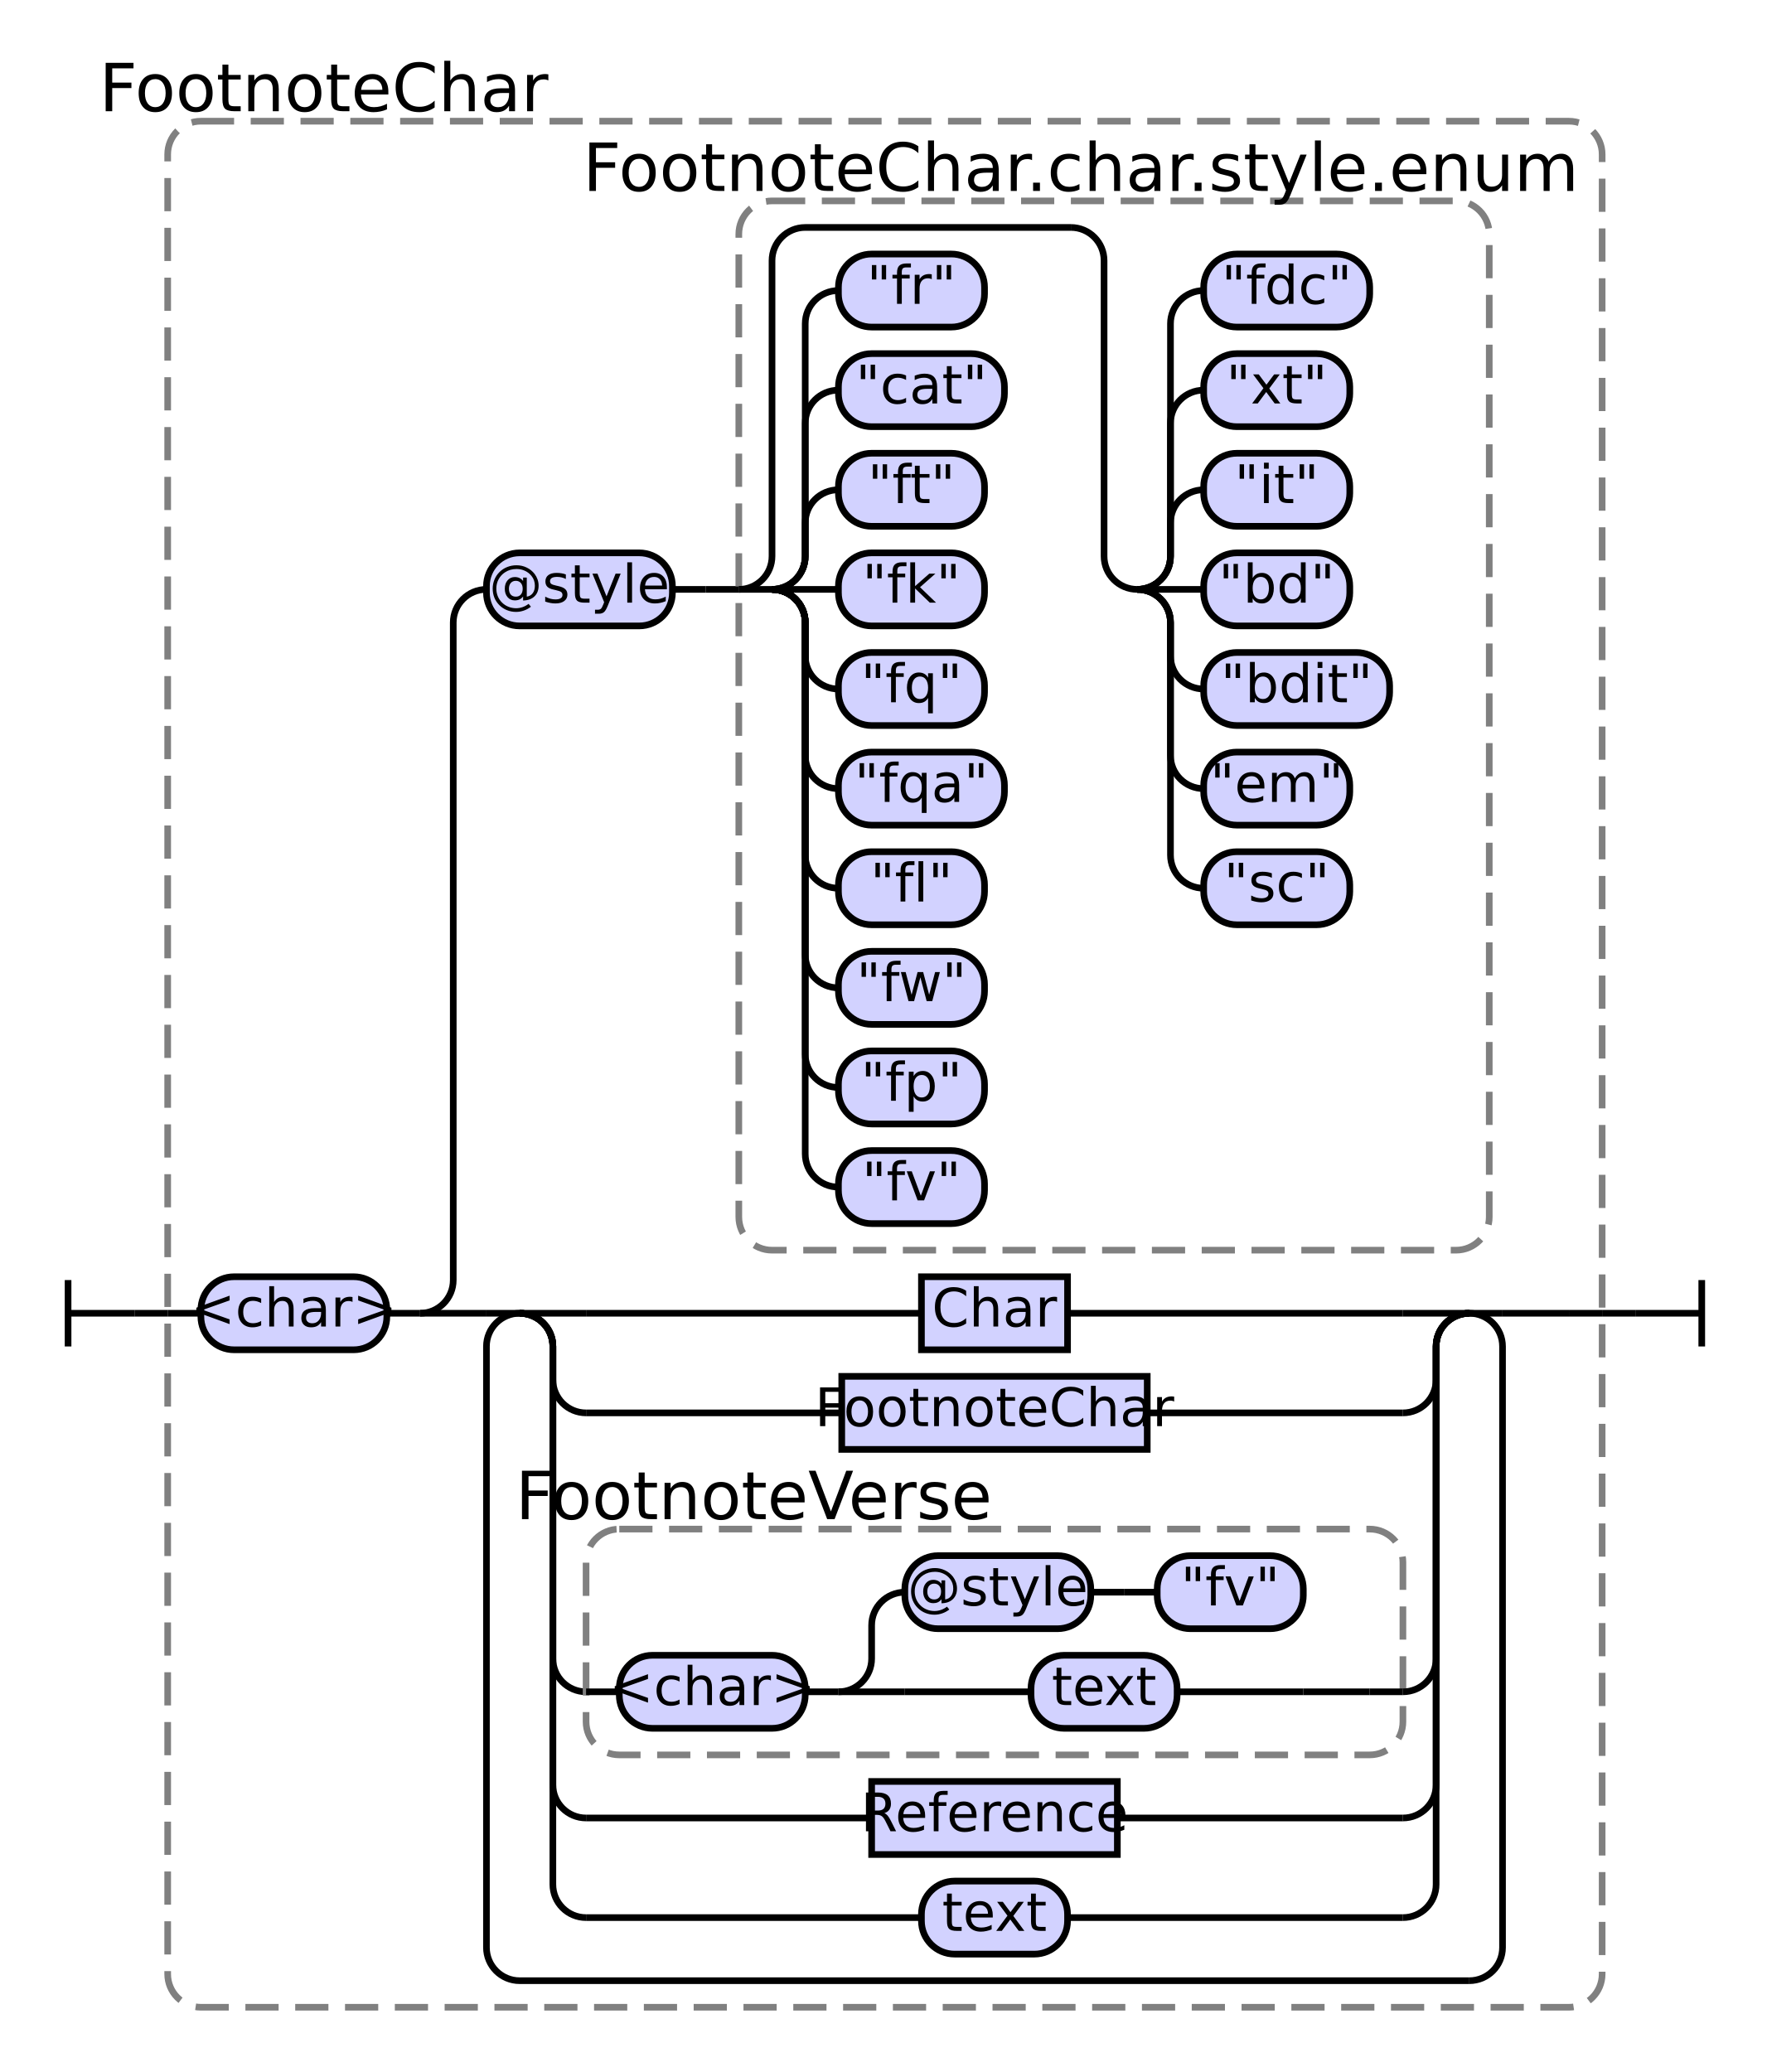
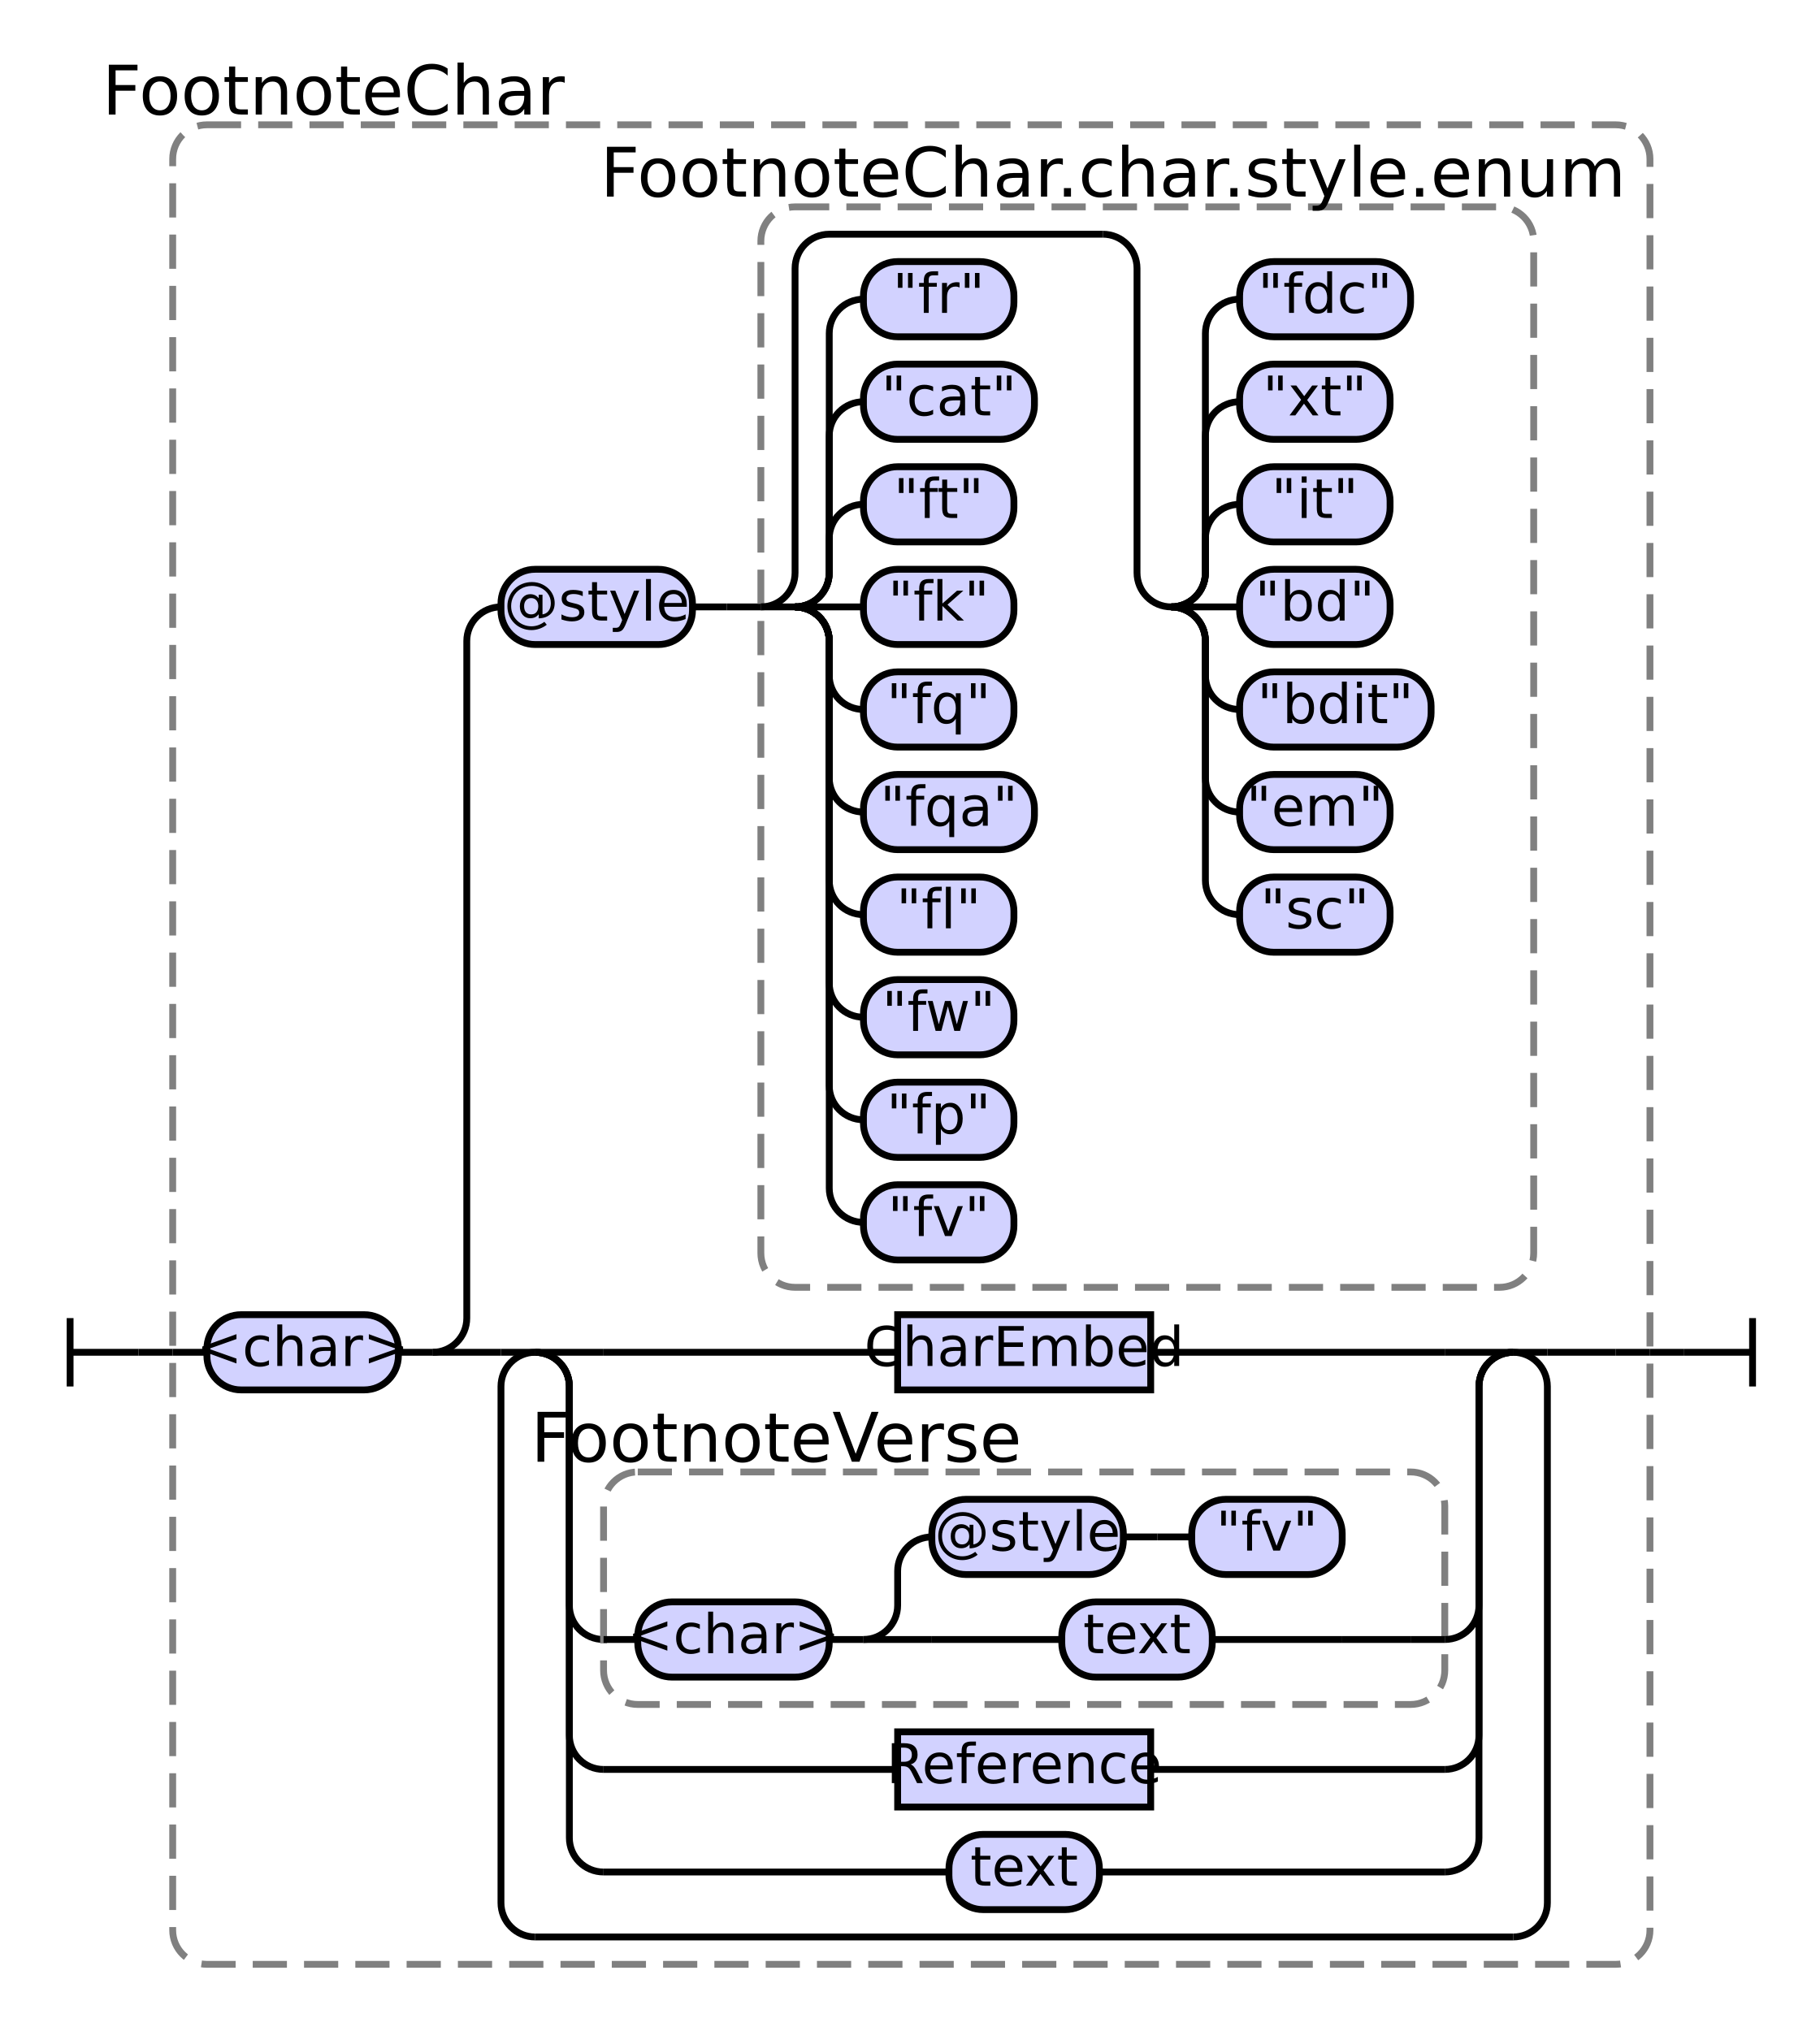
- <svg xmlns="http://www.w3.org/2000/svg" class="railroad-diagram" height="624" viewBox="0 0 532 624" width="532">
+ <svg xmlns="http://www.w3.org/2000/svg" class="railroad-diagram" height="594" viewBox="0 0 532 594" width="532">
  <g transform="translate(.5 .5)">
    <style>/*  */
    svg.railroad-diagram {
        background-color:hsl(30,20%,95%);
    }
    svg.railroad-diagram path {
        stroke-width: 2;
        stroke: black;
        fill: none;
    }
    svg.railroad-diagram text {
        font-size: 12pt;
        text-anchor: middle;
        font-family: DejaVu Sans;
    }
    svg.railroad-diagram text.label {
        text-anchor:start;
    }
    svg.railroad-diagram text.comment {
        font-family: DejaVu Sans;
        font-size: 15pt;
    }
    svg.railroad-diagram rect{
        stroke-width: 2;
        stroke:black;
        fill: rgb(210, 210, 255);
    }
    svg.railroad-diagram rect.group-box {
        stroke: gray;
        stroke-dasharray: 10 5;
        fill: none;
    }
    .terminal {
        font-family: DejaVu Sans;
    }

/*  */
</style>
    <g>
      <path d="M 20 385 v 20 m 0 -10 h 20" />
    </g>
    <path d="M 40 395 h 10" />
    <g>
      <path d="M 50 395 h 0.0" />
      <path d="M 482.0 395 h 0.0" />
-       <rect class="group-box" height="568" rx="10" ry="10" width="432" x="50.0" y="36" />
+       <rect class="group-box" height="538" rx="10" ry="10" width="432" x="50.0" y="36" />
      <g>
        <path d="M 50.0 395 h 10.0" />
        <path d="M 472.0 395 h 10.0" />
        <g class="terminal ">
          <path d="M 60.0 395 h 0.0" />
          <path d="M 116.0 395 h 0.0" />
          <rect height="22" rx="10" ry="10" width="56" x="60.0" y="384" />
          <text x="88.0" y="399">&lt;char&gt;</text>
        </g>
        <path d="M 116.0 395 h 10" />
        <g>
          <path d="M 126.0 395 h 0.0" />
          <path d="M 472.0 395 h 0.0" />
          <path d="M 126.0 395 a 10 10 0 0 0 10 -10 v -198 a 10 10 0 0 1 10 -10" />
          <g>
            <path d="M 146.0 177 h 0.0" />
            <path d="M 448.0 177 h 0.0" />
            <g class="terminal ">
              <path d="M 146.0 177 h 0.0" />
              <path d="M 202.0 177 h 0.0" />
              <rect height="22" rx="10" ry="10" width="56" x="146.0" y="166" />
              <text x="174.0" y="181">@style</text>
            </g>
            <path d="M 202.0 177 h 10" />
            <path d="M 212.0 177 h 10" />
            <g>
              <path d="M 222.0 177 h 0.0" />
              <path d="M 448.0 177 h 0.0" />
              <rect class="group-box" height="316" rx="10" ry="10" width="226" x="222.0" y="60" />
              <g>
                <path d="M 222.0 177 h 0.0" />
                <path d="M 448.0 177 h 0.0" />
                <path d="M 222.0 177 a 10 10 0 0 0 10 -10 v -89 a 10 10 0 0 1 10 -10 h 80" />
                <path d="M 222.0 177 h 10" />
                <g>
                  <path d="M 232.0 177 h 0.0" />
                  <path d="M 322.0 177 h 0.0" />
                  <path d="M 232.0 177 a 10 10 0 0 0 10 -10 v -10 a 10 10 0 0 1 10 -10" />
                  <g class="terminal ">
                    <path d="M 252.0 147 h 0.0" />
                    <path d="M 296.0 147 h 0.0" />
                    <rect height="22" rx="10" ry="10" width="44" x="252.0" y="136" />
                    <text x="274.0" y="151">"ft"</text>
                  </g>
                  <path d="M 232.0 177 a 10 10 0 0 0 10 -10 v -40 a 10 10 0 0 1 10 -10" />
                  <g class="terminal ">
                    <path d="M 252.0 117 h 0.0" />
                    <path d="M 302.0 117 h 0.0" />
                    <rect height="22" rx="10" ry="10" width="50" x="252.0" y="106" />
                    <text x="277.0" y="121">"cat"</text>
                  </g>
                  <path d="M 232.0 177 a 10 10 0 0 0 10 -10 v -70 a 10 10 0 0 1 10 -10" />
                  <g class="terminal ">
                    <path d="M 252.0 87 h 0.0" />
                    <path d="M 296.0 87 h 0.0" />
                    <rect height="22" rx="10" ry="10" width="44" x="252.0" y="76" />
                    <text x="274.0" y="91">"fr"</text>
                  </g>
                  <path d="M 232.0 177 h 20" />
                  <g class="terminal ">
                    <path d="M 252.0 177 h 0.0" />
                    <path d="M 296.0 177 h 0.0" />
                    <rect height="22" rx="10" ry="10" width="44" x="252.0" y="166" />
                    <text x="274.0" y="181">"fk"</text>
                  </g>
                  <path d="M 232.0 177 a 10 10 0 0 1 10 10 v 10 a 10 10 0 0 0 10 10" />
                  <g class="terminal ">
                    <path d="M 252.0 207 h 0.0" />
                    <path d="M 296.0 207 h 0.0" />
                    <rect height="22" rx="10" ry="10" width="44" x="252.0" y="196" />
                    <text x="274.0" y="211">"fq"</text>
                  </g>
                  <path d="M 232.0 177 a 10 10 0 0 1 10 10 v 40 a 10 10 0 0 0 10 10" />
                  <g class="terminal ">
                    <path d="M 252.0 237 h 0.0" />
                    <path d="M 302.0 237 h 0.0" />
                    <rect height="22" rx="10" ry="10" width="50" x="252.0" y="226" />
                    <text x="277.0" y="241">"fqa"</text>
                  </g>
                  <path d="M 232.0 177 a 10 10 0 0 1 10 10 v 70 a 10 10 0 0 0 10 10" />
                  <g class="terminal ">
                    <path d="M 252.0 267 h 0.0" />
                    <path d="M 296.0 267 h 0.0" />
                    <rect height="22" rx="10" ry="10" width="44" x="252.0" y="256" />
                    <text x="274.0" y="271">"fl"</text>
                  </g>
                  <path d="M 232.0 177 a 10 10 0 0 1 10 10 v 100 a 10 10 0 0 0 10 10" />
                  <g class="terminal ">
                    <path d="M 252.0 297 h 0.0" />
                    <path d="M 296.0 297 h 0.0" />
                    <rect height="22" rx="10" ry="10" width="44" x="252.0" y="286" />
                    <text x="274.0" y="301">"fw"</text>
                  </g>
                  <path d="M 232.0 177 a 10 10 0 0 1 10 10 v 130 a 10 10 0 0 0 10 10" />
                  <g class="terminal ">
                    <path d="M 252.0 327 h 0.0" />
                    <path d="M 296.0 327 h 0.0" />
                    <rect height="22" rx="10" ry="10" width="44" x="252.0" y="316" />
                    <text x="274.0" y="331">"fp"</text>
                  </g>
                  <path d="M 232.0 177 a 10 10 0 0 1 10 10 v 160 a 10 10 0 0 0 10 10" />
                  <g class="terminal ">
                    <path d="M 252.0 357 h 0.0" />
                    <path d="M 296.0 357 h 0.0" />
                    <rect height="22" rx="10" ry="10" width="44" x="252.0" y="346" />
                    <text x="274.0" y="361">"fv"</text>
                  </g>
                </g>
                <path d="M 322.0 68 a 10 10 0 0 1 10 10 v 89 a 10 10 0 0 0 10 10" />
                <g>
                  <path d="M 342.0 177 h 0.0" />
                  <path d="M 438.0 177 h 0.0" />
                  <path d="M 342.0 177 a 10 10 0 0 0 10 -10 v -10 a 10 10 0 0 1 10 -10" />
                  <g class="terminal ">
                    <path d="M 362.0 147 h 0.0" />
                    <path d="M 406.0 147 h 0.0" />
                    <rect height="22" rx="10" ry="10" width="44" x="362.0" y="136" />
                    <text x="384.0" y="151">"it"</text>
                  </g>
                  <path d="M 342.0 177 a 10 10 0 0 0 10 -10 v -40 a 10 10 0 0 1 10 -10" />
                  <g class="terminal ">
                    <path d="M 362.0 117 h 0.0" />
                    <path d="M 406.0 117 h 0.0" />
                    <rect height="22" rx="10" ry="10" width="44" x="362.0" y="106" />
                    <text x="384.0" y="121">"xt"</text>
                  </g>
                  <path d="M 342.0 177 a 10 10 0 0 0 10 -10 v -70 a 10 10 0 0 1 10 -10" />
                  <g class="terminal ">
                    <path d="M 362.0 87 h 0.0" />
                    <path d="M 412.0 87 h 0.0" />
                    <rect height="22" rx="10" ry="10" width="50" x="362.0" y="76" />
                    <text x="387.0" y="91">"fdc"</text>
                  </g>
                  <path d="M 342.0 177 h 20" />
                  <g class="terminal ">
                    <path d="M 362.0 177 h 0.0" />
                    <path d="M 406.0 177 h 0.0" />
                    <rect height="22" rx="10" ry="10" width="44" x="362.0" y="166" />
                    <text x="384.0" y="181">"bd"</text>
                  </g>
                  <path d="M 342.0 177 a 10 10 0 0 1 10 10 v 10 a 10 10 0 0 0 10 10" />
                  <g class="terminal ">
                    <path d="M 362.0 207 h 0.0" />
                    <path d="M 418.0 207 h 0.0" />
                    <rect height="22" rx="10" ry="10" width="56" x="362.0" y="196" />
                    <text x="390.0" y="211">"bdit"</text>
                  </g>
                  <path d="M 342.0 177 a 10 10 0 0 1 10 10 v 40 a 10 10 0 0 0 10 10" />
                  <g class="terminal ">
                    <path d="M 362.0 237 h 0.0" />
                    <path d="M 406.0 237 h 0.0" />
                    <rect height="22" rx="10" ry="10" width="44" x="362.0" y="226" />
                    <text x="384.0" y="241">"em"</text>
                  </g>
                  <path d="M 342.0 177 a 10 10 0 0 1 10 10 v 70 a 10 10 0 0 0 10 10" />
                  <g class="terminal ">
                    <path d="M 362.0 267 h 0.0" />
                    <path d="M 406.0 267 h 0.0" />
                    <rect height="22" rx="10" ry="10" width="44" x="362.0" y="256" />
                    <text x="384.0" y="271">"sc"</text>
                  </g>
                </g>
              </g>
              <g class="non-terminal ">
                <path d="M 222.0 52 h 0.0" />
                <path d="M 428.0 52 h 0.0" />
                <text class="comment" x="325.0" y="57">FootnoteChar.char.style.enum</text>
              </g>
            </g>
          </g>
          <path d="M 126.0 395 h 20" />
          <g>
            <path d="M 146.0 395 h 0.0" />
            <path d="M 452.0 395 h 0.0" />
            <path d="M 146.0 395 h 10" />
            <g>
              <path d="M 156.0 395 h 0.0" />
              <path d="M 442.0 395 h 0.0" />
              <path d="M 156.0 395 h 20" />
              <g class="non-terminal ">
-                 <path d="M 176.0 395 h 101.0" />
-                 <path d="M 321.0 395 h 101.0" />
-                 <rect height="22" width="44" x="277.0" y="384" />
-                 <text x="299.0" y="399">Char</text>
+                 <path d="M 176.0 395 h 86.0" />
+                 <path d="M 336.0 395 h 86.0" />
+                 <rect height="22" width="74" x="262.0" y="384" />
+                 <text x="299.0" y="399">CharEmbed</text>
              </g>
              <path d="M 422.0 395 h 20" />
-               <path d="M 156.0 395 a 10 10 0 0 1 10 10 v 10 a 10 10 0 0 0 10 10" />
-               <g class="non-terminal ">
-                 <path d="M 176.0 425 h 77.0" />
-                 <path d="M 345.0 425 h 77.0" />
-                 <rect height="22" width="92" x="253.0" y="414" />
-                 <text x="299.0" y="429">FootnoteChar</text>
-               </g>
-               <path d="M 422.0 425 a 10 10 0 0 0 10 -10 v -10 a 10 10 0 0 1 10 -10" />
-               <path d="M 156.0 395 a 10 10 0 0 1 10 10 v 94 a 10 10 0 0 0 10 10" />
+               <path d="M 156.0 395 a 10 10 0 0 1 10 10 v 64 a 10 10 0 0 0 10 10" />
              <g>
-                 <path d="M 176.0 509 h 0.0" />
-                 <path d="M 422.0 509 h 0.0" />
-                 <rect class="group-box" height="68" rx="10" ry="10" width="246" x="176.0" y="460" />
+                 <path d="M 176.0 479 h 0.0" />
+                 <path d="M 422.0 479 h 0.0" />
+                 <rect class="group-box" height="68" rx="10" ry="10" width="246" x="176.0" y="430" />
                <g>
-                   <path d="M 176.0 509 h 10.0" />
-                   <path d="M 412.0 509 h 10.0" />
-                   <g class="terminal ">
-                     <path d="M 186.0 509 h 0.0" />
-                     <path d="M 242.0 509 h 0.0" />
-                     <rect height="22" rx="10" ry="10" width="56" x="186.0" y="498" />
-                     <text x="214.0" y="513">&lt;char&gt;</text>
-                   </g>
-                   <path d="M 242.0 509 h 10" />
+                   <path d="M 176.0 479 h 10.0" />
+                   <path d="M 412.0 479 h 10.0" />
+                   <g class="terminal ">
+                     <path d="M 186.0 479 h 0.0" />
+                     <path d="M 242.0 479 h 0.0" />
+                     <rect height="22" rx="10" ry="10" width="56" x="186.0" y="468" />
+                     <text x="214.0" y="483">&lt;char&gt;</text>
+                   </g>
+                   <path d="M 242.0 479 h 10" />
                  <g>
-                     <path d="M 252.0 509 h 0.0" />
-                     <path d="M 412.0 509 h 0.0" />
-                     <path d="M 252.0 509 a 10 10 0 0 0 10 -10 v -10 a 10 10 0 0 1 10 -10" />
+                     <path d="M 252.0 479 h 0.0" />
+                     <path d="M 412.0 479 h 0.0" />
+                     <path d="M 252.0 479 a 10 10 0 0 0 10 -10 v -10 a 10 10 0 0 1 10 -10" />
                    <g>
-                       <path d="M 272.0 479 h 0.0" />
-                       <path d="M 392.0 479 h 0.0" />
+                       <path d="M 272.0 449 h 0.0" />
+                       <path d="M 392.0 449 h 0.0" />
                      <g class="terminal ">
-                         <path d="M 272.0 479 h 0.0" />
-                         <path d="M 328.0 479 h 0.0" />
-                         <rect height="22" rx="10" ry="10" width="56" x="272.0" y="468" />
-                         <text x="300.0" y="483">@style</text>
+                         <path d="M 272.0 449 h 0.0" />
+                         <path d="M 328.0 449 h 0.0" />
+                         <rect height="22" rx="10" ry="10" width="56" x="272.0" y="438" />
+                         <text x="300.0" y="453">@style</text>
                      </g>
-                       <path d="M 328.0 479 h 10" />
-                       <path d="M 338.0 479 h 10" />
+                       <path d="M 328.0 449 h 10" />
+                       <path d="M 338.0 449 h 10" />
                      <g class="terminal ">
-                         <path d="M 348.0 479 h 0.0" />
-                         <path d="M 392.0 479 h 0.0" />
-                         <rect height="22" rx="10" ry="10" width="44" x="348.0" y="468" />
-                         <text x="370.0" y="483">"fv"</text>
+                         <path d="M 348.0 449 h 0.0" />
+                         <path d="M 392.0 449 h 0.0" />
+                         <rect height="22" rx="10" ry="10" width="44" x="348.0" y="438" />
+                         <text x="370.0" y="453">"fv"</text>
                      </g>
                    </g>
-                     <path d="M 252.0 509 h 20" />
+                     <path d="M 252.0 479 h 20" />
                    <g class="terminal ">
-                       <path d="M 272.0 509 h 38.0" />
-                       <path d="M 354.0 509 h 38.0" />
-                       <rect height="22" rx="10" ry="10" width="44" x="310.0" y="498" />
-                       <text x="332.0" y="513">text</text>
+                       <path d="M 272.0 479 h 38.0" />
+                       <path d="M 354.0 479 h 38.0" />
+                       <rect height="22" rx="10" ry="10" width="44" x="310.0" y="468" />
+                       <text x="332.0" y="483">text</text>
                    </g>
-                     <path d="M 392.0 509 h 20" />
+                     <path d="M 392.0 479 h 20" />
                  </g>
                </g>
                <g class="non-terminal ">
-                   <path d="M 176.0 452 h 0.0" />
-                   <path d="M 277.0 452 h 0.0" />
-                   <text class="comment" x="226.5" y="457">FootnoteVerse</text>
+                   <path d="M 176.0 422 h 0.0" />
+                   <path d="M 277.0 422 h 0.0" />
+                   <text class="comment" x="226.5" y="427">FootnoteVerse</text>
                </g>
              </g>
-               <path d="M 422.0 509 a 10 10 0 0 0 10 -10 v -94 a 10 10 0 0 1 10 -10" />
+               <path d="M 422.0 479 a 10 10 0 0 0 10 -10 v -64 a 10 10 0 0 1 10 -10" />
+               <path d="M 156.0 395 a 10 10 0 0 1 10 10 v 102 a 10 10 0 0 0 10 10" />
+               <g class="non-terminal ">
+                 <path d="M 176.0 517 h 86.0" />
+                 <path d="M 336.0 517 h 86.0" />
+                 <rect height="22" width="74" x="262.0" y="506" />
+                 <text x="299.0" y="521">Reference</text>
+               </g>
+               <path d="M 422.0 517 a 10 10 0 0 0 10 -10 v -102 a 10 10 0 0 1 10 -10" />
              <path d="M 156.0 395 a 10 10 0 0 1 10 10 v 132 a 10 10 0 0 0 10 10" />
-               <g class="non-terminal ">
-                 <path d="M 176.0 547 h 86.0" />
-                 <path d="M 336.0 547 h 86.0" />
-                 <rect height="22" width="74" x="262.0" y="536" />
-                 <text x="299.0" y="551">Reference</text>
+               <g class="terminal ">
+                 <path d="M 176.0 547 h 101.0" />
+                 <path d="M 321.0 547 h 101.0" />
+                 <rect height="22" rx="10" ry="10" width="44" x="277.0" y="536" />
+                 <text x="299.0" y="551">text</text>
              </g>
              <path d="M 422.0 547 a 10 10 0 0 0 10 -10 v -132 a 10 10 0 0 1 10 -10" />
-               <path d="M 156.0 395 a 10 10 0 0 1 10 10 v 162 a 10 10 0 0 0 10 10" />
-               <g class="terminal ">
-                 <path d="M 176.0 577 h 101.0" />
-                 <path d="M 321.0 577 h 101.0" />
-                 <rect height="22" rx="10" ry="10" width="44" x="277.0" y="566" />
-                 <text x="299.0" y="581">text</text>
-               </g>
-               <path d="M 422.0 577 a 10 10 0 0 0 10 -10 v -162 a 10 10 0 0 1 10 -10" />
            </g>
            <path d="M 442.0 395 h 10" />
-             <path d="M 156.0 395 a 10 10 0 0 0 -10 10 v 181 a 10 10 0 0 0 10 10" />
+             <path d="M 156.0 395 a 10 10 0 0 0 -10 10 v 151 a 10 10 0 0 0 10 10" />
            <g>
-               <path d="M 156.0 596 h 286" />
+               <path d="M 156.0 566 h 286" />
            </g>
-             <path d="M 442.0 596 a 10 10 0 0 0 10 -10 v -181 a 10 10 0 0 0 -10 -10" />
+             <path d="M 442.0 566 a 10 10 0 0 0 10 -10 v -151 a 10 10 0 0 0 -10 -10" />
          </g>
          <path d="M 452.0 395 h 20" />
        </g>
      </g>
      <g class="non-terminal ">
        <path d="M 50.0 28 h 0.0" />
        <path d="M 144.0 28 h 0.0" />
        <text class="comment" x="97.0" y="33">FootnoteChar</text>
      </g>
    </g>
    <path d="M 482 395 h 10" />
    <path d="M 492 395 h 20 m 0 -10 v 20" />
  </g>
</svg>
